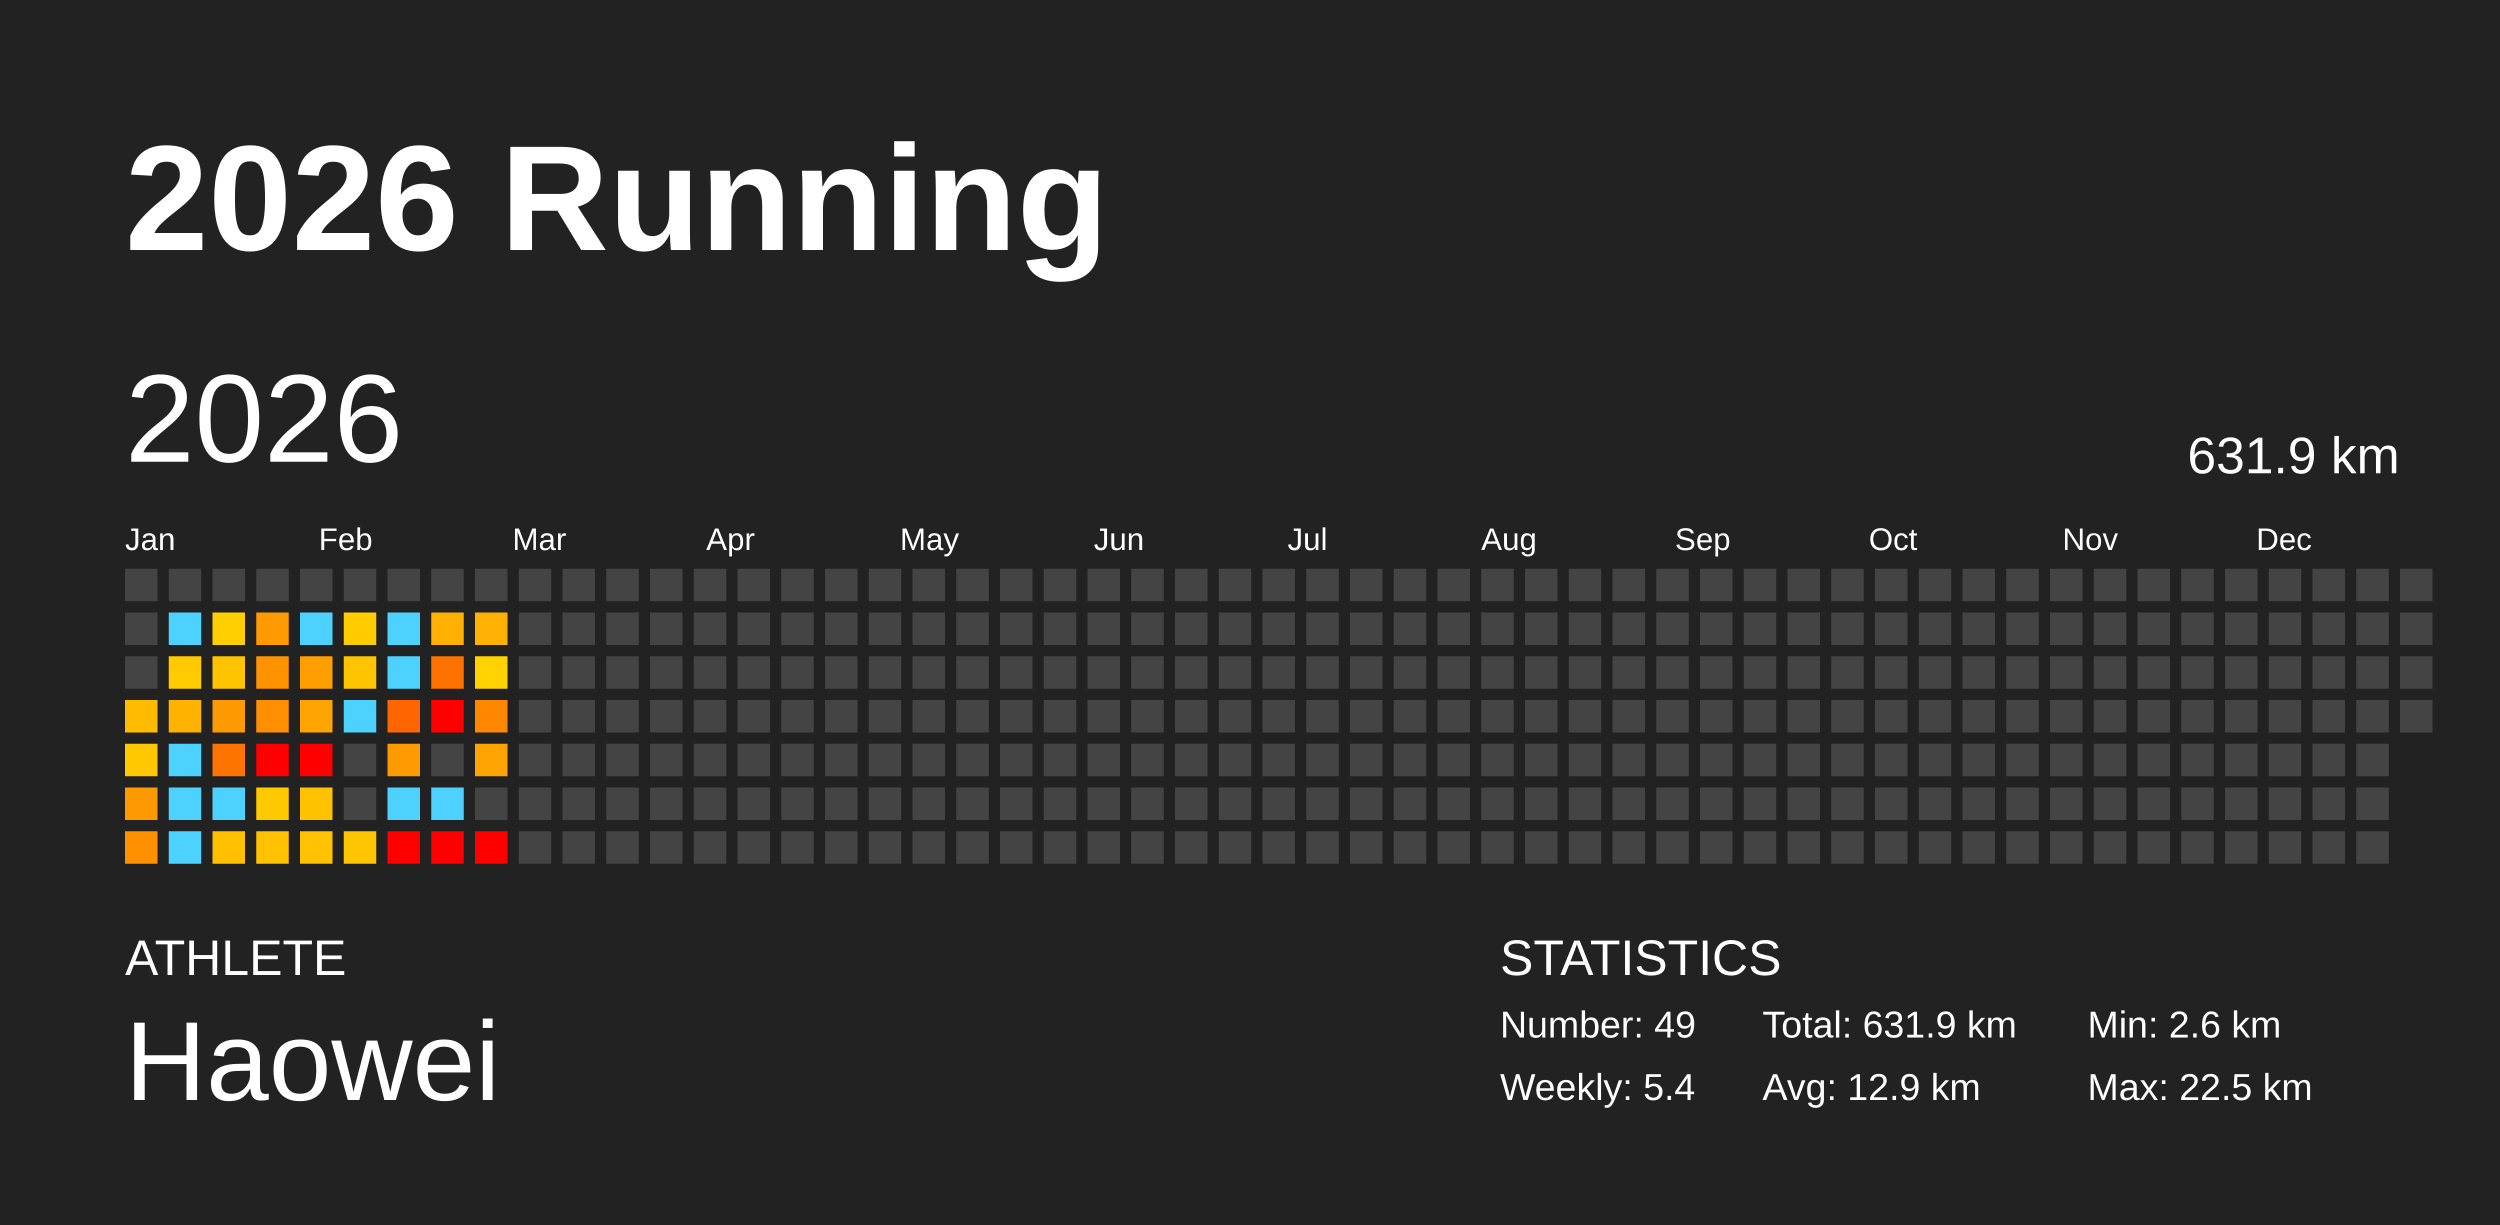
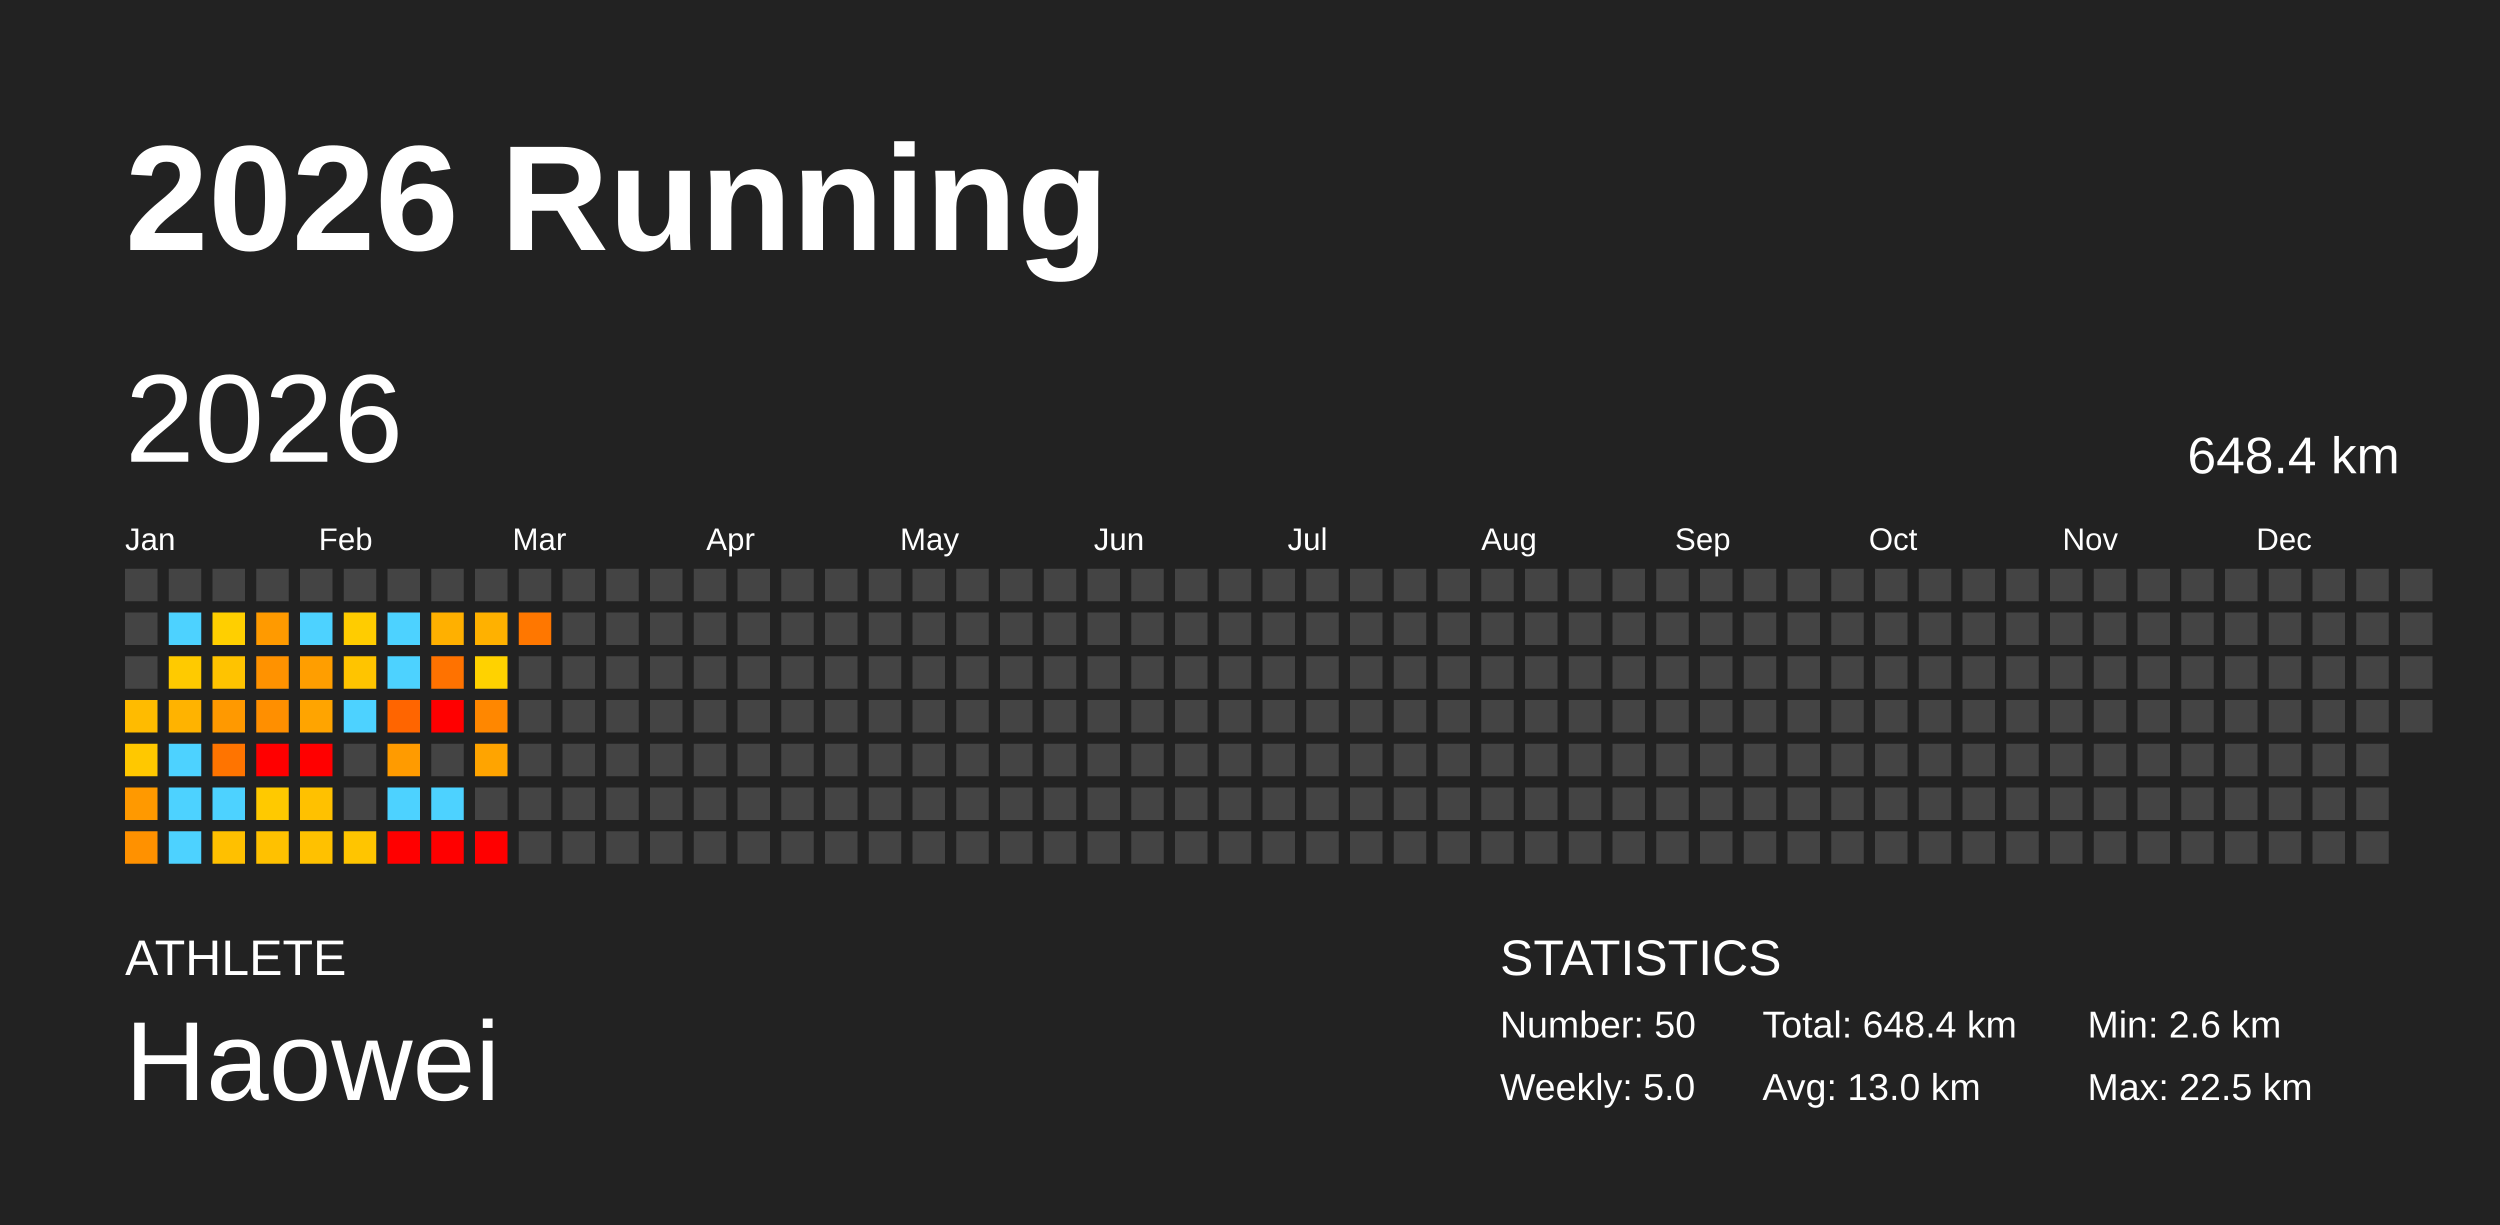
<svg xmlns="http://www.w3.org/2000/svg" baseProfile="full" height="98mm" version="1.1" viewBox="0,0,200,98" width="200mm">
  <defs />
  <rect fill="#222222" height="98" width="200" x="0" y="0" />
  <text fill="#FFFFFF" style="font-size:12px; font-family:Arial; font-weight:bold;" x="10" y="20">2026 Running</text>
  <text fill="#FFFFFF" style="font-size:4px; font-family:Arial" x="10" y="78">ATHLETE</text>
  <text fill="#FFFFFF" style="font-size:9px; font-family:Arial" x="10" y="88">Haowei</text>
  <text fill="#FFFFFF" style="font-size:4px; font-family:Arial" x="120" y="78">STATISTICS</text>
-   <text fill="#FFFFFF" style="font-size:3px; font-family:Arial" x="120" y="83">Number: 49</text>
-   <text fill="#FFFFFF" style="font-size:3px; font-family:Arial" x="120" y="88">Weekly: 5.4</text>
-   <text fill="#FFFFFF" style="font-size:3px; font-family:Arial" x="141" y="83">Total: 631.9 km</text>
-   <text fill="#FFFFFF" style="font-size:3px; font-family:Arial" x="141" y="88">Avg: 12.9 km</text>
+   <text fill="#FFFFFF" style="font-size:3px; font-family:Arial" x="120" y="83">Number: 50</text>
+   <text fill="#FFFFFF" style="font-size:3px; font-family:Arial" x="120" y="88">Weekly: 5.0</text>
+   <text fill="#FFFFFF" style="font-size:3px; font-family:Arial" x="141" y="83">Total: 648.4 km</text>
+   <text fill="#FFFFFF" style="font-size:3px; font-family:Arial" x="141" y="88">Avg: 13.0 km</text>
  <text fill="#FFFFFF" style="font-size:3px; font-family:Arial" x="167" y="83">Min: 2.6 km</text>
  <text fill="#FFFFFF" style="font-size:3px; font-family:Arial" x="167" y="88">Max: 22.5 km</text>
  <text dominant-baseline="hanging" fill="#FFFFFF" style="font-size:10.0px; font-family:Arial;" x="10" y="30">2026</text>
-   <text dominant-baseline="hanging" fill="#FFFFFF" style="font-size:4.125px; font-family:Arial;" x="175" y="35">631.9 km</text>
+   <text dominant-baseline="hanging" fill="#FFFFFF" style="font-size:4.125px; font-family:Arial;" x="175" y="35">648.4 km</text>
  <text fill="#FFFFFF" style="font-size:2.5px; font-family:Arial" x="10.0" y="44">Jan</text>
  <text fill="#FFFFFF" style="font-size:2.5px; font-family:Arial" x="25.5" y="44">Feb</text>
  <text fill="#FFFFFF" style="font-size:2.5px; font-family:Arial" x="41.0" y="44">Mar</text>
  <text fill="#FFFFFF" style="font-size:2.5px; font-family:Arial" x="56.5" y="44">Apr</text>
  <text fill="#FFFFFF" style="font-size:2.5px; font-family:Arial" x="72.0" y="44">May</text>
  <text fill="#FFFFFF" style="font-size:2.5px; font-family:Arial" x="87.5" y="44">Jun</text>
  <text fill="#FFFFFF" style="font-size:2.5px; font-family:Arial" x="103.0" y="44">Jul</text>
  <text fill="#FFFFFF" style="font-size:2.5px; font-family:Arial" x="118.5" y="44">Aug</text>
  <text fill="#FFFFFF" style="font-size:2.5px; font-family:Arial" x="134.0" y="44">Sep</text>
  <text fill="#FFFFFF" style="font-size:2.5px; font-family:Arial" x="149.5" y="44">Oct</text>
  <text fill="#FFFFFF" style="font-size:2.5px; font-family:Arial" x="165.0" y="44">Nov</text>
  <text fill="#FFFFFF" style="font-size:2.5px; font-family:Arial" x="180.5" y="44">Dec</text>
  <rect fill="#444444" height="2.6" width="2.6" x="10.0" y="45.5" />
  <rect fill="#444444" height="2.6" width="2.6" x="10.0" y="49.0" />
  <rect fill="#444444" height="2.6" width="2.6" x="10.0" y="52.5" />
  <rect fill="#ffbb00" height="2.6" width="2.6" x="10.0" y="56.0" />
  <rect fill="#ffc800" height="2.6" width="2.6" x="10.0" y="59.5" />
  <rect fill="#ff9900" height="2.6" width="2.6" x="10.0" y="63.0" />
  <rect fill="#ff9100" height="2.6" width="2.6" x="10.0" y="66.5" />
  <rect fill="#444444" height="2.6" width="2.6" x="13.5" y="45.5" />
  <rect fill="#4dd2ff" height="2.6" width="2.6" x="13.5" y="49.0" />
  <rect fill="#ffca00" height="2.6" width="2.6" x="13.5" y="52.5" />
  <rect fill="#ffb300" height="2.6" width="2.6" x="13.5" y="56.0" />
  <rect fill="#4dd2ff" height="2.6" width="2.6" x="13.5" y="59.5" />
  <rect fill="#4dd2ff" height="2.6" width="2.6" x="13.5" y="63.0" />
  <rect fill="#4dd2ff" height="2.6" width="2.6" x="13.5" y="66.5" />
  <rect fill="#444444" height="2.6" width="2.6" x="17.0" y="45.5" />
  <rect fill="#ffcf00" height="2.6" width="2.6" x="17.0" y="49.0" />
  <rect fill="#ffc300" height="2.6" width="2.6" x="17.0" y="52.5" />
  <rect fill="#ff9900" height="2.6" width="2.6" x="17.0" y="56.0" />
  <rect fill="#ff7400" height="2.6" width="2.6" x="17.0" y="59.5" />
  <rect fill="#4dd2ff" height="2.6" width="2.6" x="17.0" y="63.0" />
  <rect fill="#ffc000" height="2.6" width="2.6" x="17.0" y="66.5" />
  <rect fill="#444444" height="2.6" width="2.6" x="20.5" y="45.5" />
  <rect fill="#ff9a00" height="2.6" width="2.6" x="20.5" y="49.0" />
  <rect fill="#ff9200" height="2.6" width="2.6" x="20.5" y="52.5" />
  <rect fill="#ff8f00" height="2.6" width="2.6" x="20.5" y="56.0" />
  <rect fill="red" height="2.6" width="2.6" x="20.5" y="59.5" />
  <rect fill="#ffc900" height="2.6" width="2.6" x="20.5" y="63.0" />
  <rect fill="#ffc100" height="2.6" width="2.6" x="20.5" y="66.5" />
  <rect fill="#444444" height="2.6" width="2.6" x="24.0" y="45.5" />
  <rect fill="#4dd2ff" height="2.6" width="2.6" x="24.0" y="49.0" />
  <rect fill="#ff9e00" height="2.6" width="2.6" x="24.0" y="52.5" />
  <rect fill="#ffa400" height="2.6" width="2.6" x="24.0" y="56.0" />
  <rect fill="red" height="2.6" width="2.6" x="24.0" y="59.5" />
  <rect fill="#ffc100" height="2.6" width="2.6" x="24.0" y="63.0" />
  <rect fill="#ffc100" height="2.6" width="2.6" x="24.0" y="66.5" />
  <rect fill="#444444" height="2.6" width="2.6" x="27.5" y="45.5" />
  <rect fill="#ffcc00" height="2.6" width="2.6" x="27.5" y="49.0" />
  <rect fill="#ffc400" height="2.6" width="2.6" x="27.5" y="52.5" />
  <rect fill="#4dd2ff" height="2.6" width="2.6" x="27.5" y="56.0" />
  <rect fill="#444444" height="2.6" width="2.6" x="27.5" y="59.5" />
  <rect fill="#444444" height="2.6" width="2.6" x="27.5" y="63.0" />
  <rect fill="#ffc500" height="2.6" width="2.6" x="27.5" y="66.5" />
  <rect fill="#444444" height="2.6" width="2.6" x="31.0" y="45.5" />
  <rect fill="#4dd2ff" height="2.6" width="2.6" x="31.0" y="49.0" />
  <rect fill="#4dd2ff" height="2.6" width="2.6" x="31.0" y="52.5" />
  <rect fill="#ff6500" height="2.6" width="2.6" x="31.0" y="56.0" />
  <rect fill="#ff9b00" height="2.6" width="2.6" x="31.0" y="59.5" />
  <rect fill="#4dd2ff" height="2.6" width="2.6" x="31.0" y="63.0" />
  <rect fill="red" height="2.6" width="2.6" x="31.0" y="66.5" />
  <rect fill="#444444" height="2.6" width="2.6" x="34.5" y="45.5" />
  <rect fill="#ffb000" height="2.6" width="2.6" x="34.5" y="49.0" />
  <rect fill="#ff7200" height="2.6" width="2.6" x="34.5" y="52.5" />
  <rect fill="red" height="2.6" width="2.6" x="34.5" y="56.0" />
  <rect fill="#444444" height="2.6" width="2.6" x="34.5" y="59.5" />
  <rect fill="#4dd2ff" height="2.6" width="2.6" x="34.5" y="63.0" />
  <rect fill="red" height="2.6" width="2.6" x="34.5" y="66.5" />
  <rect fill="#444444" height="2.6" width="2.6" x="38.0" y="45.5" />
  <rect fill="#ffb100" height="2.6" width="2.6" x="38.0" y="49.0" />
  <rect fill="#ffd200" height="2.6" width="2.6" x="38.0" y="52.5" />
  <rect fill="#ff8700" height="2.6" width="2.6" x="38.0" y="56.0" />
  <rect fill="#ffa400" height="2.6" width="2.6" x="38.0" y="59.5" />
  <rect fill="#444444" height="2.6" width="2.6" x="38.0" y="63.0" />
  <rect fill="red" height="2.6" width="2.6" x="38.0" y="66.5" />
  <rect fill="#444444" height="2.6" width="2.6" x="41.5" y="45.5" />
-   <rect fill="#444444" height="2.6" width="2.6" x="41.5" y="49.0" />
+   <rect fill="#ff7700" height="2.6" width="2.6" x="41.5" y="49.0" />
  <rect fill="#444444" height="2.6" width="2.6" x="41.5" y="52.5" />
  <rect fill="#444444" height="2.6" width="2.6" x="41.5" y="56.0" />
  <rect fill="#444444" height="2.6" width="2.6" x="41.5" y="59.5" />
  <rect fill="#444444" height="2.6" width="2.6" x="41.5" y="63.0" />
  <rect fill="#444444" height="2.6" width="2.6" x="41.5" y="66.5" />
  <rect fill="#444444" height="2.6" width="2.6" x="45.0" y="45.5" />
  <rect fill="#444444" height="2.6" width="2.6" x="45.0" y="49.0" />
  <rect fill="#444444" height="2.6" width="2.6" x="45.0" y="52.5" />
  <rect fill="#444444" height="2.6" width="2.6" x="45.0" y="56.0" />
  <rect fill="#444444" height="2.6" width="2.6" x="45.0" y="59.5" />
  <rect fill="#444444" height="2.6" width="2.6" x="45.0" y="63.0" />
  <rect fill="#444444" height="2.6" width="2.6" x="45.0" y="66.5" />
  <rect fill="#444444" height="2.6" width="2.6" x="48.5" y="45.5" />
  <rect fill="#444444" height="2.6" width="2.6" x="48.5" y="49.0" />
  <rect fill="#444444" height="2.6" width="2.6" x="48.5" y="52.5" />
  <rect fill="#444444" height="2.6" width="2.6" x="48.5" y="56.0" />
  <rect fill="#444444" height="2.6" width="2.6" x="48.5" y="59.5" />
  <rect fill="#444444" height="2.6" width="2.6" x="48.5" y="63.0" />
  <rect fill="#444444" height="2.6" width="2.6" x="48.5" y="66.5" />
  <rect fill="#444444" height="2.6" width="2.6" x="52.0" y="45.5" />
  <rect fill="#444444" height="2.6" width="2.6" x="52.0" y="49.0" />
  <rect fill="#444444" height="2.6" width="2.6" x="52.0" y="52.5" />
  <rect fill="#444444" height="2.6" width="2.6" x="52.0" y="56.0" />
  <rect fill="#444444" height="2.6" width="2.6" x="52.0" y="59.5" />
  <rect fill="#444444" height="2.6" width="2.6" x="52.0" y="63.0" />
  <rect fill="#444444" height="2.6" width="2.6" x="52.0" y="66.5" />
  <rect fill="#444444" height="2.6" width="2.6" x="55.5" y="45.5" />
  <rect fill="#444444" height="2.6" width="2.6" x="55.5" y="49.0" />
  <rect fill="#444444" height="2.6" width="2.6" x="55.5" y="52.5" />
  <rect fill="#444444" height="2.6" width="2.6" x="55.5" y="56.0" />
  <rect fill="#444444" height="2.6" width="2.6" x="55.5" y="59.5" />
  <rect fill="#444444" height="2.6" width="2.6" x="55.5" y="63.0" />
  <rect fill="#444444" height="2.6" width="2.6" x="55.5" y="66.5" />
  <rect fill="#444444" height="2.6" width="2.6" x="59.0" y="45.5" />
  <rect fill="#444444" height="2.6" width="2.6" x="59.0" y="49.0" />
  <rect fill="#444444" height="2.6" width="2.6" x="59.0" y="52.5" />
  <rect fill="#444444" height="2.6" width="2.6" x="59.0" y="56.0" />
  <rect fill="#444444" height="2.6" width="2.6" x="59.0" y="59.5" />
  <rect fill="#444444" height="2.6" width="2.6" x="59.0" y="63.0" />
  <rect fill="#444444" height="2.6" width="2.6" x="59.0" y="66.5" />
  <rect fill="#444444" height="2.6" width="2.6" x="62.5" y="45.5" />
  <rect fill="#444444" height="2.6" width="2.6" x="62.5" y="49.0" />
  <rect fill="#444444" height="2.6" width="2.6" x="62.5" y="52.5" />
  <rect fill="#444444" height="2.6" width="2.6" x="62.5" y="56.0" />
  <rect fill="#444444" height="2.6" width="2.6" x="62.5" y="59.5" />
  <rect fill="#444444" height="2.6" width="2.6" x="62.5" y="63.0" />
  <rect fill="#444444" height="2.6" width="2.6" x="62.5" y="66.5" />
  <rect fill="#444444" height="2.6" width="2.6" x="66.0" y="45.5" />
  <rect fill="#444444" height="2.6" width="2.6" x="66.0" y="49.0" />
  <rect fill="#444444" height="2.6" width="2.6" x="66.0" y="52.5" />
  <rect fill="#444444" height="2.6" width="2.6" x="66.0" y="56.0" />
  <rect fill="#444444" height="2.6" width="2.6" x="66.0" y="59.5" />
  <rect fill="#444444" height="2.6" width="2.6" x="66.0" y="63.0" />
  <rect fill="#444444" height="2.6" width="2.6" x="66.0" y="66.5" />
  <rect fill="#444444" height="2.6" width="2.6" x="69.5" y="45.5" />
  <rect fill="#444444" height="2.6" width="2.6" x="69.5" y="49.0" />
  <rect fill="#444444" height="2.6" width="2.6" x="69.5" y="52.5" />
  <rect fill="#444444" height="2.6" width="2.6" x="69.5" y="56.0" />
  <rect fill="#444444" height="2.6" width="2.6" x="69.5" y="59.5" />
  <rect fill="#444444" height="2.6" width="2.6" x="69.5" y="63.0" />
  <rect fill="#444444" height="2.6" width="2.6" x="69.5" y="66.5" />
  <rect fill="#444444" height="2.6" width="2.6" x="73.0" y="45.5" />
  <rect fill="#444444" height="2.6" width="2.6" x="73.0" y="49.0" />
  <rect fill="#444444" height="2.6" width="2.6" x="73.0" y="52.5" />
  <rect fill="#444444" height="2.6" width="2.6" x="73.0" y="56.0" />
  <rect fill="#444444" height="2.6" width="2.6" x="73.0" y="59.5" />
  <rect fill="#444444" height="2.6" width="2.6" x="73.0" y="63.0" />
  <rect fill="#444444" height="2.6" width="2.6" x="73.0" y="66.5" />
  <rect fill="#444444" height="2.6" width="2.6" x="76.5" y="45.5" />
  <rect fill="#444444" height="2.6" width="2.6" x="76.5" y="49.0" />
  <rect fill="#444444" height="2.6" width="2.6" x="76.5" y="52.5" />
  <rect fill="#444444" height="2.6" width="2.6" x="76.5" y="56.0" />
  <rect fill="#444444" height="2.6" width="2.6" x="76.5" y="59.5" />
  <rect fill="#444444" height="2.6" width="2.6" x="76.5" y="63.0" />
  <rect fill="#444444" height="2.6" width="2.6" x="76.5" y="66.5" />
  <rect fill="#444444" height="2.6" width="2.6" x="80.0" y="45.5" />
  <rect fill="#444444" height="2.6" width="2.6" x="80.0" y="49.0" />
  <rect fill="#444444" height="2.6" width="2.6" x="80.0" y="52.5" />
  <rect fill="#444444" height="2.6" width="2.6" x="80.0" y="56.0" />
  <rect fill="#444444" height="2.6" width="2.6" x="80.0" y="59.5" />
  <rect fill="#444444" height="2.6" width="2.6" x="80.0" y="63.0" />
  <rect fill="#444444" height="2.6" width="2.6" x="80.0" y="66.5" />
  <rect fill="#444444" height="2.6" width="2.6" x="83.5" y="45.5" />
  <rect fill="#444444" height="2.6" width="2.6" x="83.5" y="49.0" />
  <rect fill="#444444" height="2.6" width="2.6" x="83.5" y="52.5" />
  <rect fill="#444444" height="2.6" width="2.6" x="83.5" y="56.0" />
  <rect fill="#444444" height="2.6" width="2.6" x="83.5" y="59.5" />
  <rect fill="#444444" height="2.6" width="2.6" x="83.5" y="63.0" />
  <rect fill="#444444" height="2.6" width="2.6" x="83.5" y="66.5" />
  <rect fill="#444444" height="2.6" width="2.6" x="87.0" y="45.5" />
  <rect fill="#444444" height="2.6" width="2.6" x="87.0" y="49.0" />
  <rect fill="#444444" height="2.6" width="2.6" x="87.0" y="52.5" />
  <rect fill="#444444" height="2.6" width="2.6" x="87.0" y="56.0" />
  <rect fill="#444444" height="2.6" width="2.6" x="87.0" y="59.5" />
  <rect fill="#444444" height="2.6" width="2.6" x="87.0" y="63.0" />
  <rect fill="#444444" height="2.6" width="2.6" x="87.0" y="66.5" />
  <rect fill="#444444" height="2.6" width="2.6" x="90.5" y="45.5" />
  <rect fill="#444444" height="2.6" width="2.6" x="90.5" y="49.0" />
  <rect fill="#444444" height="2.6" width="2.6" x="90.5" y="52.5" />
  <rect fill="#444444" height="2.6" width="2.6" x="90.5" y="56.0" />
  <rect fill="#444444" height="2.6" width="2.6" x="90.5" y="59.5" />
  <rect fill="#444444" height="2.6" width="2.6" x="90.5" y="63.0" />
  <rect fill="#444444" height="2.6" width="2.6" x="90.5" y="66.5" />
  <rect fill="#444444" height="2.6" width="2.6" x="94.0" y="45.5" />
  <rect fill="#444444" height="2.6" width="2.6" x="94.0" y="49.0" />
  <rect fill="#444444" height="2.6" width="2.6" x="94.0" y="52.5" />
  <rect fill="#444444" height="2.6" width="2.6" x="94.0" y="56.0" />
  <rect fill="#444444" height="2.6" width="2.6" x="94.0" y="59.5" />
  <rect fill="#444444" height="2.6" width="2.6" x="94.0" y="63.0" />
  <rect fill="#444444" height="2.6" width="2.6" x="94.0" y="66.5" />
  <rect fill="#444444" height="2.6" width="2.6" x="97.5" y="45.5" />
  <rect fill="#444444" height="2.6" width="2.6" x="97.5" y="49.0" />
  <rect fill="#444444" height="2.6" width="2.6" x="97.5" y="52.5" />
  <rect fill="#444444" height="2.6" width="2.6" x="97.5" y="56.0" />
  <rect fill="#444444" height="2.6" width="2.6" x="97.5" y="59.5" />
  <rect fill="#444444" height="2.6" width="2.6" x="97.5" y="63.0" />
  <rect fill="#444444" height="2.6" width="2.6" x="97.5" y="66.5" />
  <rect fill="#444444" height="2.6" width="2.6" x="101.0" y="45.5" />
  <rect fill="#444444" height="2.6" width="2.6" x="101.0" y="49.0" />
  <rect fill="#444444" height="2.6" width="2.6" x="101.0" y="52.5" />
  <rect fill="#444444" height="2.6" width="2.6" x="101.0" y="56.0" />
  <rect fill="#444444" height="2.6" width="2.6" x="101.0" y="59.5" />
  <rect fill="#444444" height="2.6" width="2.6" x="101.0" y="63.0" />
  <rect fill="#444444" height="2.6" width="2.6" x="101.0" y="66.5" />
  <rect fill="#444444" height="2.6" width="2.6" x="104.5" y="45.5" />
  <rect fill="#444444" height="2.6" width="2.6" x="104.5" y="49.0" />
  <rect fill="#444444" height="2.6" width="2.6" x="104.5" y="52.5" />
  <rect fill="#444444" height="2.6" width="2.6" x="104.5" y="56.0" />
  <rect fill="#444444" height="2.6" width="2.6" x="104.5" y="59.5" />
  <rect fill="#444444" height="2.6" width="2.6" x="104.5" y="63.0" />
  <rect fill="#444444" height="2.6" width="2.6" x="104.5" y="66.5" />
  <rect fill="#444444" height="2.6" width="2.6" x="108.0" y="45.5" />
  <rect fill="#444444" height="2.6" width="2.6" x="108.0" y="49.0" />
  <rect fill="#444444" height="2.6" width="2.6" x="108.0" y="52.5" />
  <rect fill="#444444" height="2.6" width="2.6" x="108.0" y="56.0" />
  <rect fill="#444444" height="2.6" width="2.6" x="108.0" y="59.5" />
  <rect fill="#444444" height="2.6" width="2.6" x="108.0" y="63.0" />
  <rect fill="#444444" height="2.6" width="2.6" x="108.0" y="66.5" />
  <rect fill="#444444" height="2.6" width="2.6" x="111.5" y="45.5" />
  <rect fill="#444444" height="2.6" width="2.6" x="111.5" y="49.0" />
  <rect fill="#444444" height="2.6" width="2.6" x="111.5" y="52.5" />
  <rect fill="#444444" height="2.6" width="2.6" x="111.5" y="56.0" />
  <rect fill="#444444" height="2.6" width="2.6" x="111.5" y="59.5" />
  <rect fill="#444444" height="2.6" width="2.6" x="111.5" y="63.0" />
  <rect fill="#444444" height="2.6" width="2.6" x="111.5" y="66.5" />
  <rect fill="#444444" height="2.6" width="2.6" x="115.0" y="45.5" />
  <rect fill="#444444" height="2.6" width="2.6" x="115.0" y="49.0" />
  <rect fill="#444444" height="2.6" width="2.6" x="115.0" y="52.5" />
  <rect fill="#444444" height="2.6" width="2.6" x="115.0" y="56.0" />
  <rect fill="#444444" height="2.6" width="2.6" x="115.0" y="59.5" />
  <rect fill="#444444" height="2.6" width="2.6" x="115.0" y="63.0" />
  <rect fill="#444444" height="2.6" width="2.6" x="115.0" y="66.5" />
  <rect fill="#444444" height="2.6" width="2.6" x="118.5" y="45.5" />
  <rect fill="#444444" height="2.6" width="2.6" x="118.5" y="49.0" />
  <rect fill="#444444" height="2.6" width="2.6" x="118.5" y="52.5" />
  <rect fill="#444444" height="2.6" width="2.6" x="118.5" y="56.0" />
  <rect fill="#444444" height="2.6" width="2.6" x="118.5" y="59.5" />
  <rect fill="#444444" height="2.6" width="2.6" x="118.5" y="63.0" />
  <rect fill="#444444" height="2.6" width="2.6" x="118.5" y="66.5" />
  <rect fill="#444444" height="2.6" width="2.6" x="122.0" y="45.5" />
  <rect fill="#444444" height="2.6" width="2.6" x="122.0" y="49.0" />
  <rect fill="#444444" height="2.6" width="2.6" x="122.0" y="52.5" />
  <rect fill="#444444" height="2.6" width="2.6" x="122.0" y="56.0" />
  <rect fill="#444444" height="2.6" width="2.6" x="122.0" y="59.5" />
  <rect fill="#444444" height="2.6" width="2.6" x="122.0" y="63.0" />
  <rect fill="#444444" height="2.6" width="2.6" x="122.0" y="66.5" />
  <rect fill="#444444" height="2.6" width="2.6" x="125.5" y="45.5" />
  <rect fill="#444444" height="2.6" width="2.6" x="125.5" y="49.0" />
  <rect fill="#444444" height="2.6" width="2.6" x="125.5" y="52.5" />
  <rect fill="#444444" height="2.6" width="2.6" x="125.5" y="56.0" />
  <rect fill="#444444" height="2.6" width="2.6" x="125.5" y="59.5" />
  <rect fill="#444444" height="2.6" width="2.6" x="125.5" y="63.0" />
  <rect fill="#444444" height="2.6" width="2.6" x="125.5" y="66.5" />
  <rect fill="#444444" height="2.6" width="2.6" x="129.0" y="45.5" />
  <rect fill="#444444" height="2.6" width="2.6" x="129.0" y="49.0" />
  <rect fill="#444444" height="2.6" width="2.6" x="129.0" y="52.5" />
  <rect fill="#444444" height="2.6" width="2.6" x="129.0" y="56.0" />
  <rect fill="#444444" height="2.6" width="2.6" x="129.0" y="59.5" />
  <rect fill="#444444" height="2.6" width="2.6" x="129.0" y="63.0" />
  <rect fill="#444444" height="2.6" width="2.6" x="129.0" y="66.5" />
  <rect fill="#444444" height="2.6" width="2.6" x="132.5" y="45.5" />
  <rect fill="#444444" height="2.6" width="2.6" x="132.5" y="49.0" />
  <rect fill="#444444" height="2.6" width="2.6" x="132.5" y="52.5" />
  <rect fill="#444444" height="2.6" width="2.6" x="132.5" y="56.0" />
  <rect fill="#444444" height="2.6" width="2.6" x="132.5" y="59.5" />
  <rect fill="#444444" height="2.6" width="2.6" x="132.5" y="63.0" />
  <rect fill="#444444" height="2.6" width="2.6" x="132.5" y="66.5" />
  <rect fill="#444444" height="2.6" width="2.6" x="136.0" y="45.5" />
  <rect fill="#444444" height="2.6" width="2.6" x="136.0" y="49.0" />
  <rect fill="#444444" height="2.6" width="2.6" x="136.0" y="52.5" />
  <rect fill="#444444" height="2.6" width="2.6" x="136.0" y="56.0" />
  <rect fill="#444444" height="2.6" width="2.6" x="136.0" y="59.5" />
  <rect fill="#444444" height="2.6" width="2.6" x="136.0" y="63.0" />
  <rect fill="#444444" height="2.6" width="2.6" x="136.0" y="66.5" />
  <rect fill="#444444" height="2.6" width="2.6" x="139.5" y="45.5" />
  <rect fill="#444444" height="2.6" width="2.6" x="139.5" y="49.0" />
  <rect fill="#444444" height="2.6" width="2.6" x="139.5" y="52.5" />
  <rect fill="#444444" height="2.6" width="2.6" x="139.5" y="56.0" />
  <rect fill="#444444" height="2.6" width="2.6" x="139.5" y="59.5" />
  <rect fill="#444444" height="2.6" width="2.6" x="139.5" y="63.0" />
  <rect fill="#444444" height="2.6" width="2.6" x="139.5" y="66.5" />
  <rect fill="#444444" height="2.6" width="2.6" x="143.0" y="45.5" />
  <rect fill="#444444" height="2.6" width="2.6" x="143.0" y="49.0" />
  <rect fill="#444444" height="2.6" width="2.6" x="143.0" y="52.5" />
  <rect fill="#444444" height="2.6" width="2.6" x="143.0" y="56.0" />
  <rect fill="#444444" height="2.6" width="2.6" x="143.0" y="59.5" />
  <rect fill="#444444" height="2.6" width="2.6" x="143.0" y="63.0" />
  <rect fill="#444444" height="2.6" width="2.6" x="143.0" y="66.5" />
  <rect fill="#444444" height="2.6" width="2.6" x="146.5" y="45.5" />
  <rect fill="#444444" height="2.6" width="2.6" x="146.5" y="49.0" />
  <rect fill="#444444" height="2.6" width="2.6" x="146.5" y="52.5" />
  <rect fill="#444444" height="2.6" width="2.6" x="146.5" y="56.0" />
  <rect fill="#444444" height="2.6" width="2.6" x="146.5" y="59.5" />
  <rect fill="#444444" height="2.6" width="2.6" x="146.5" y="63.0" />
  <rect fill="#444444" height="2.6" width="2.6" x="146.5" y="66.5" />
  <rect fill="#444444" height="2.6" width="2.6" x="150.0" y="45.5" />
  <rect fill="#444444" height="2.6" width="2.6" x="150.0" y="49.0" />
  <rect fill="#444444" height="2.6" width="2.6" x="150.0" y="52.5" />
  <rect fill="#444444" height="2.6" width="2.6" x="150.0" y="56.0" />
  <rect fill="#444444" height="2.6" width="2.6" x="150.0" y="59.5" />
  <rect fill="#444444" height="2.6" width="2.6" x="150.0" y="63.0" />
  <rect fill="#444444" height="2.6" width="2.6" x="150.0" y="66.5" />
  <rect fill="#444444" height="2.6" width="2.6" x="153.5" y="45.5" />
  <rect fill="#444444" height="2.6" width="2.6" x="153.5" y="49.0" />
  <rect fill="#444444" height="2.6" width="2.6" x="153.5" y="52.5" />
  <rect fill="#444444" height="2.6" width="2.6" x="153.5" y="56.0" />
  <rect fill="#444444" height="2.6" width="2.6" x="153.5" y="59.5" />
  <rect fill="#444444" height="2.6" width="2.6" x="153.5" y="63.0" />
  <rect fill="#444444" height="2.6" width="2.6" x="153.5" y="66.5" />
  <rect fill="#444444" height="2.6" width="2.6" x="157.0" y="45.5" />
  <rect fill="#444444" height="2.6" width="2.6" x="157.0" y="49.0" />
  <rect fill="#444444" height="2.6" width="2.6" x="157.0" y="52.5" />
  <rect fill="#444444" height="2.6" width="2.6" x="157.0" y="56.0" />
  <rect fill="#444444" height="2.6" width="2.6" x="157.0" y="59.5" />
  <rect fill="#444444" height="2.6" width="2.6" x="157.0" y="63.0" />
  <rect fill="#444444" height="2.6" width="2.6" x="157.0" y="66.5" />
  <rect fill="#444444" height="2.6" width="2.6" x="160.5" y="45.5" />
  <rect fill="#444444" height="2.6" width="2.6" x="160.5" y="49.0" />
  <rect fill="#444444" height="2.6" width="2.6" x="160.5" y="52.5" />
  <rect fill="#444444" height="2.6" width="2.6" x="160.5" y="56.0" />
  <rect fill="#444444" height="2.6" width="2.6" x="160.5" y="59.5" />
  <rect fill="#444444" height="2.6" width="2.6" x="160.5" y="63.0" />
  <rect fill="#444444" height="2.6" width="2.6" x="160.5" y="66.5" />
  <rect fill="#444444" height="2.6" width="2.6" x="164.0" y="45.5" />
  <rect fill="#444444" height="2.6" width="2.6" x="164.0" y="49.0" />
  <rect fill="#444444" height="2.6" width="2.6" x="164.0" y="52.5" />
  <rect fill="#444444" height="2.6" width="2.6" x="164.0" y="56.0" />
  <rect fill="#444444" height="2.6" width="2.6" x="164.0" y="59.5" />
  <rect fill="#444444" height="2.6" width="2.6" x="164.0" y="63.0" />
  <rect fill="#444444" height="2.6" width="2.6" x="164.0" y="66.5" />
  <rect fill="#444444" height="2.6" width="2.6" x="167.5" y="45.5" />
  <rect fill="#444444" height="2.6" width="2.6" x="167.5" y="49.0" />
  <rect fill="#444444" height="2.6" width="2.6" x="167.5" y="52.5" />
  <rect fill="#444444" height="2.6" width="2.6" x="167.5" y="56.0" />
  <rect fill="#444444" height="2.6" width="2.6" x="167.5" y="59.5" />
  <rect fill="#444444" height="2.6" width="2.6" x="167.5" y="63.0" />
  <rect fill="#444444" height="2.6" width="2.6" x="167.5" y="66.5" />
  <rect fill="#444444" height="2.6" width="2.6" x="171.0" y="45.5" />
  <rect fill="#444444" height="2.6" width="2.6" x="171.0" y="49.0" />
  <rect fill="#444444" height="2.6" width="2.6" x="171.0" y="52.5" />
  <rect fill="#444444" height="2.6" width="2.6" x="171.0" y="56.0" />
  <rect fill="#444444" height="2.6" width="2.6" x="171.0" y="59.5" />
  <rect fill="#444444" height="2.6" width="2.6" x="171.0" y="63.0" />
  <rect fill="#444444" height="2.6" width="2.6" x="171.0" y="66.5" />
  <rect fill="#444444" height="2.6" width="2.6" x="174.5" y="45.5" />
  <rect fill="#444444" height="2.6" width="2.6" x="174.5" y="49.0" />
  <rect fill="#444444" height="2.6" width="2.6" x="174.5" y="52.5" />
  <rect fill="#444444" height="2.6" width="2.6" x="174.5" y="56.0" />
  <rect fill="#444444" height="2.6" width="2.6" x="174.5" y="59.5" />
  <rect fill="#444444" height="2.6" width="2.6" x="174.5" y="63.0" />
  <rect fill="#444444" height="2.6" width="2.6" x="174.5" y="66.5" />
  <rect fill="#444444" height="2.6" width="2.6" x="178.0" y="45.5" />
  <rect fill="#444444" height="2.6" width="2.6" x="178.0" y="49.0" />
  <rect fill="#444444" height="2.6" width="2.6" x="178.0" y="52.5" />
  <rect fill="#444444" height="2.6" width="2.6" x="178.0" y="56.0" />
  <rect fill="#444444" height="2.6" width="2.6" x="178.0" y="59.5" />
  <rect fill="#444444" height="2.6" width="2.6" x="178.0" y="63.0" />
  <rect fill="#444444" height="2.6" width="2.6" x="178.0" y="66.5" />
  <rect fill="#444444" height="2.6" width="2.6" x="181.5" y="45.5" />
  <rect fill="#444444" height="2.6" width="2.6" x="181.5" y="49.0" />
  <rect fill="#444444" height="2.6" width="2.6" x="181.5" y="52.5" />
  <rect fill="#444444" height="2.6" width="2.6" x="181.5" y="56.0" />
  <rect fill="#444444" height="2.6" width="2.6" x="181.5" y="59.5" />
  <rect fill="#444444" height="2.6" width="2.6" x="181.5" y="63.0" />
  <rect fill="#444444" height="2.6" width="2.6" x="181.5" y="66.5" />
  <rect fill="#444444" height="2.6" width="2.6" x="185.0" y="45.5" />
  <rect fill="#444444" height="2.6" width="2.6" x="185.0" y="49.0" />
  <rect fill="#444444" height="2.6" width="2.6" x="185.0" y="52.5" />
  <rect fill="#444444" height="2.6" width="2.6" x="185.0" y="56.0" />
  <rect fill="#444444" height="2.6" width="2.6" x="185.0" y="59.5" />
  <rect fill="#444444" height="2.6" width="2.6" x="185.0" y="63.0" />
  <rect fill="#444444" height="2.6" width="2.6" x="185.0" y="66.5" />
  <rect fill="#444444" height="2.6" width="2.6" x="188.5" y="45.5" />
  <rect fill="#444444" height="2.6" width="2.6" x="188.5" y="49.0" />
  <rect fill="#444444" height="2.6" width="2.6" x="188.5" y="52.5" />
  <rect fill="#444444" height="2.6" width="2.6" x="188.5" y="56.0" />
  <rect fill="#444444" height="2.6" width="2.6" x="188.5" y="59.5" />
  <rect fill="#444444" height="2.6" width="2.6" x="188.5" y="63.0" />
  <rect fill="#444444" height="2.6" width="2.6" x="188.5" y="66.5" />
  <rect fill="#444444" height="2.6" width="2.6" x="192.0" y="45.5" />
  <rect fill="#444444" height="2.6" width="2.6" x="192.0" y="49.0" />
  <rect fill="#444444" height="2.6" width="2.6" x="192.0" y="52.5" />
  <rect fill="#444444" height="2.6" width="2.6" x="192.0" y="56.0" />
</svg>
